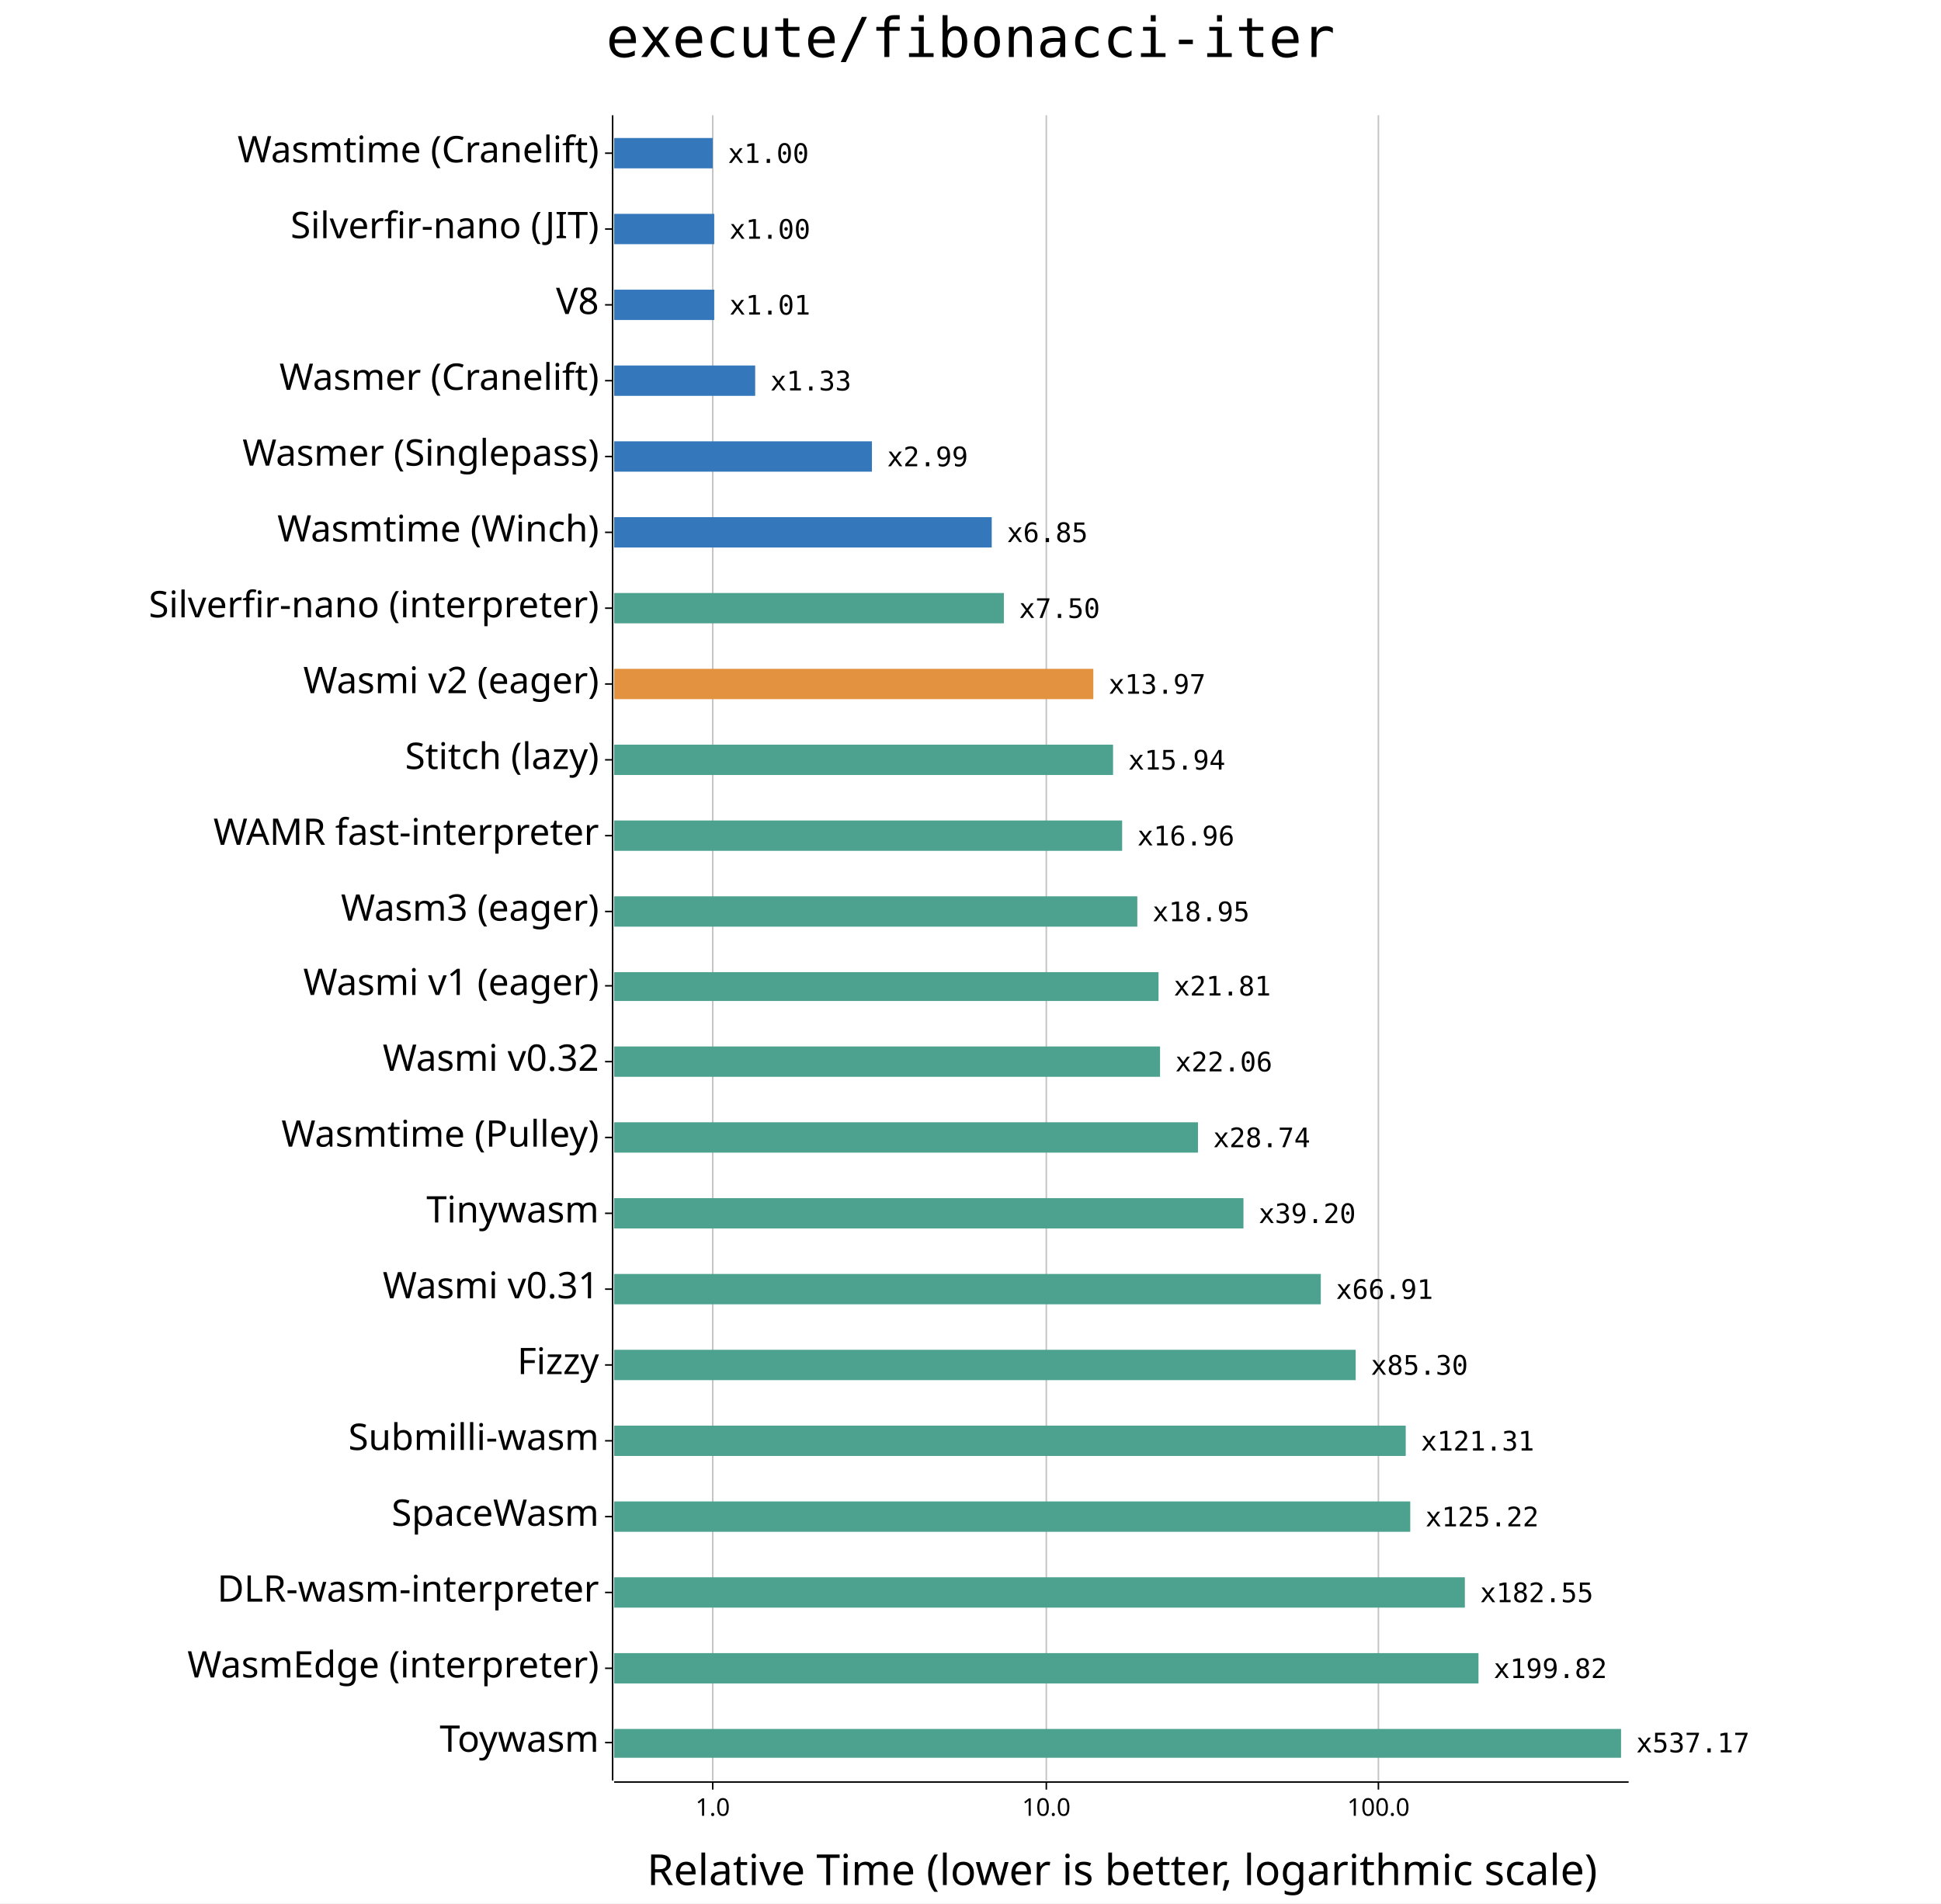
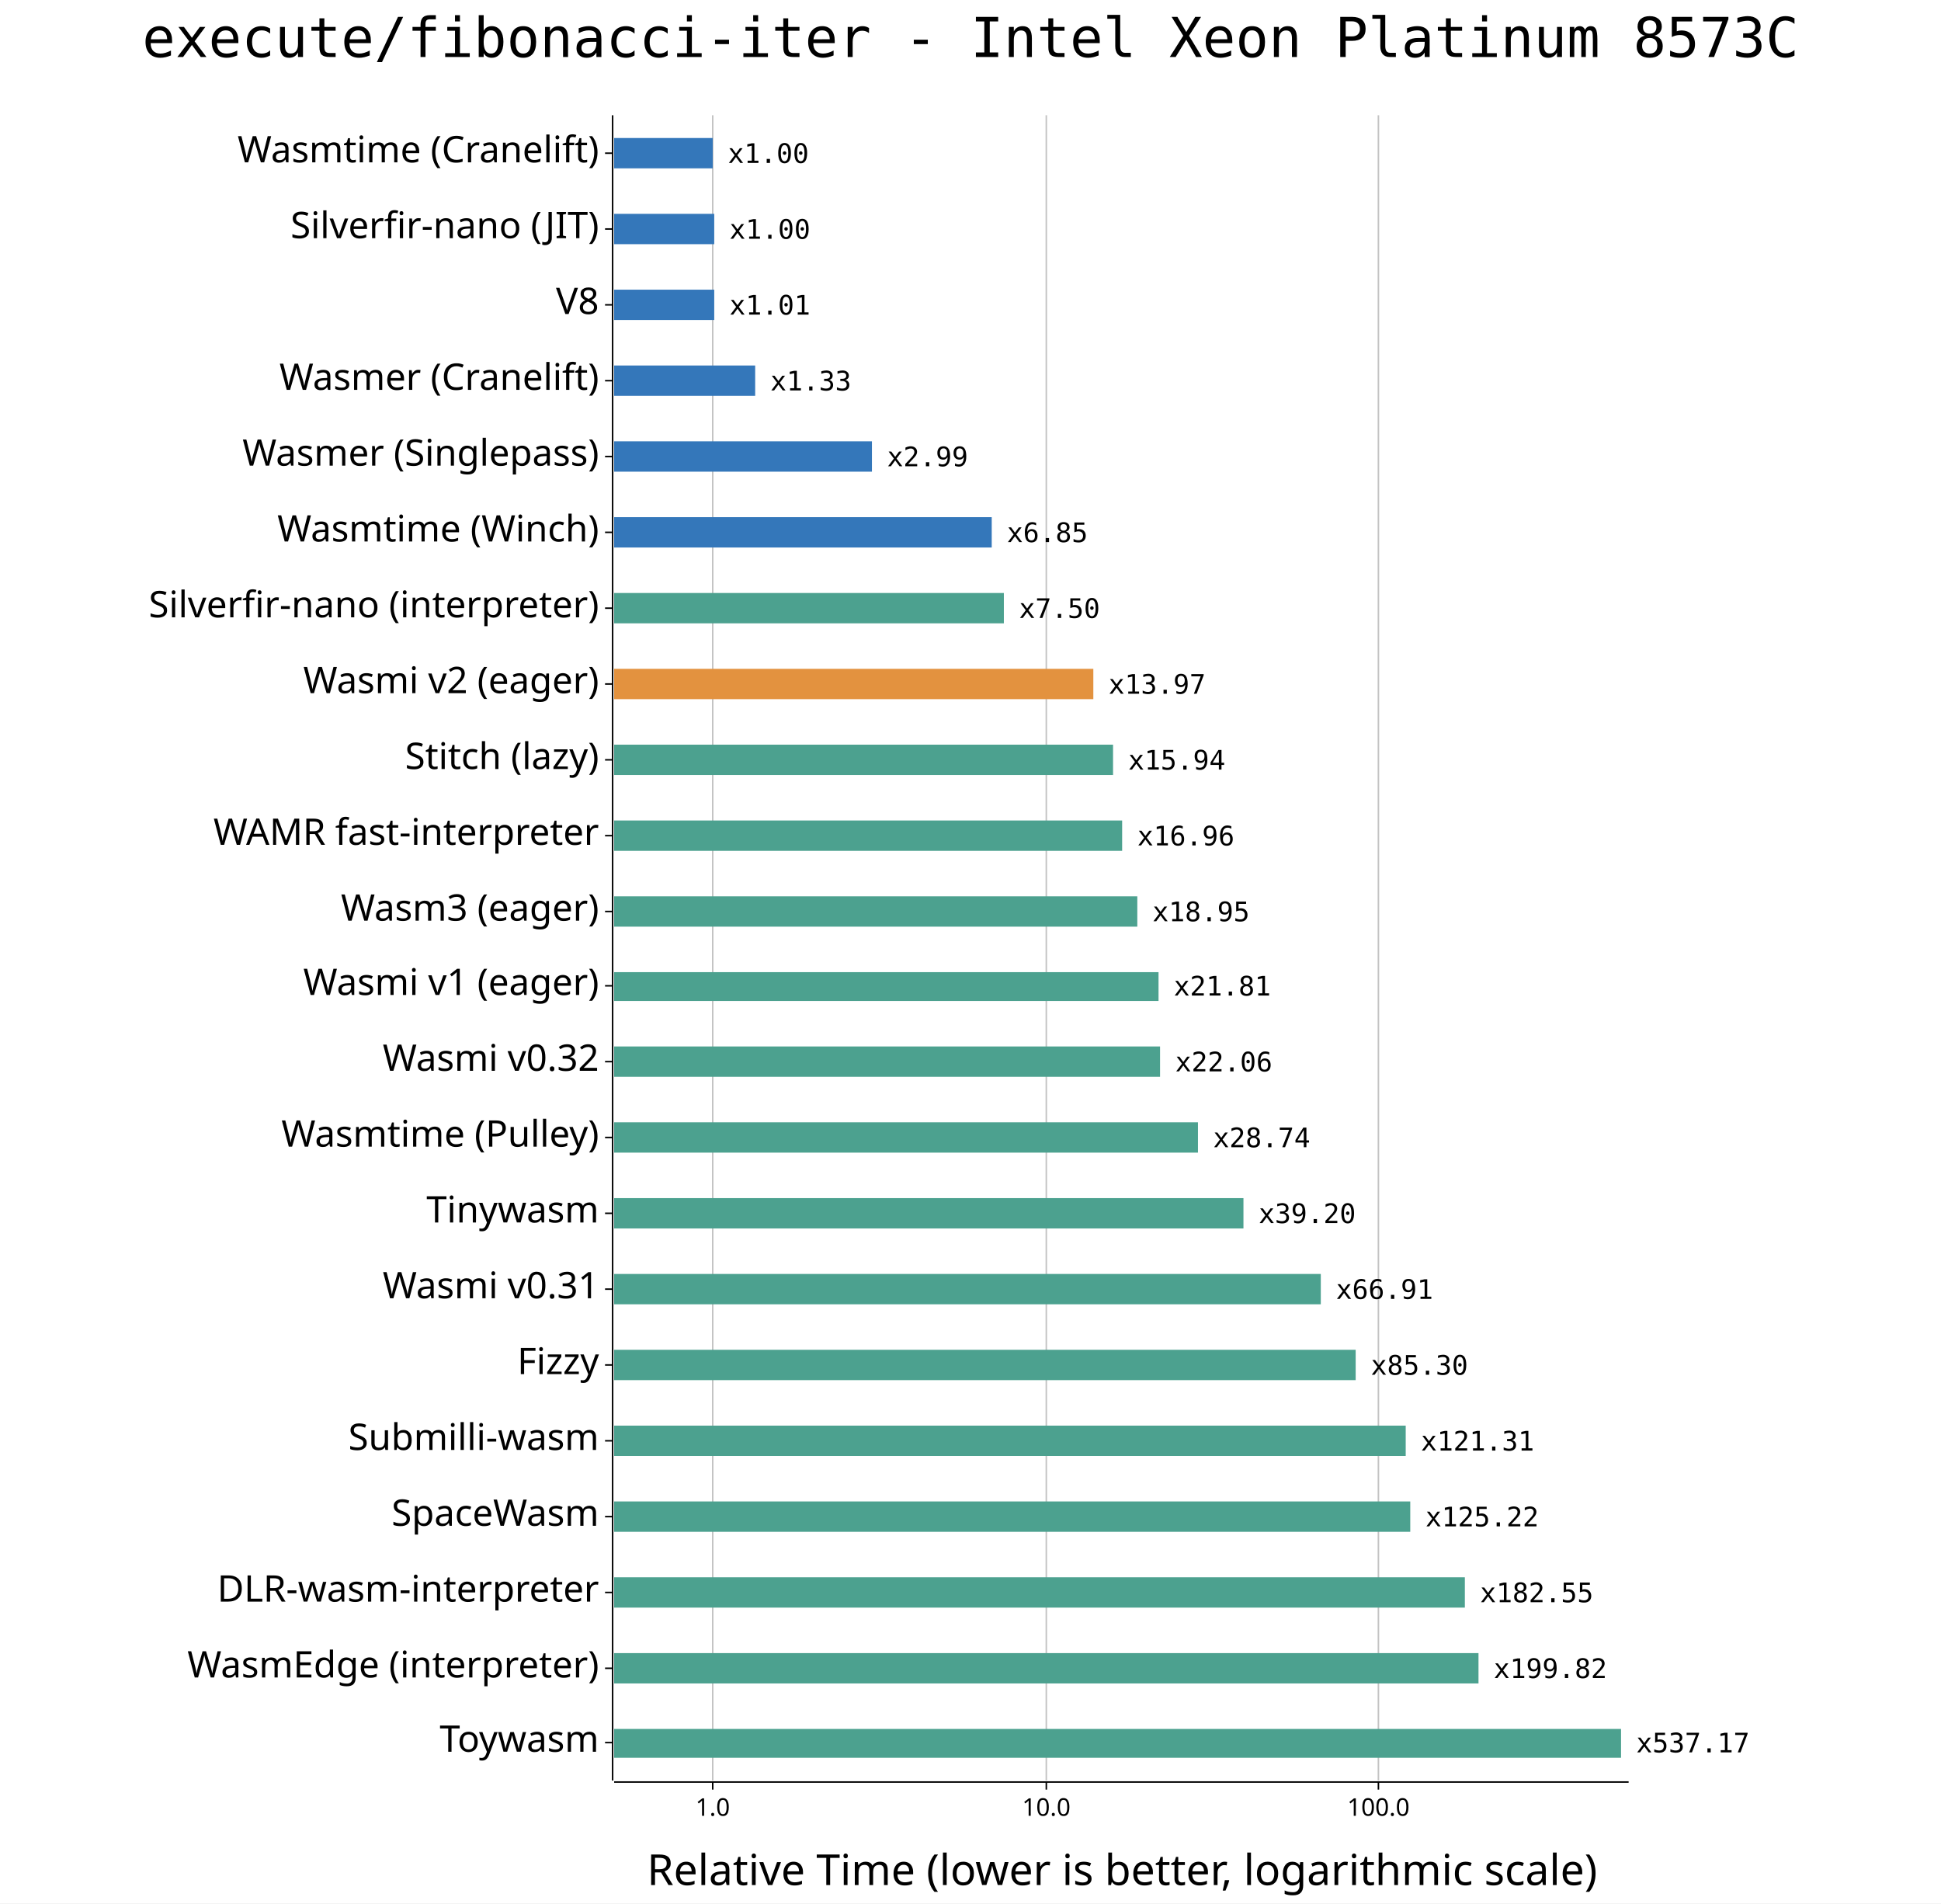
<svg xmlns="http://www.w3.org/2000/svg" width="1280" height="1255" viewBox="0 0 1280 1255">
  <rect x="0" y="0" width="1280" height="1255" opacity="1" fill="#FFFFFF" stroke="none" />
  <text x="640" y="10" dy="0.76em" text-anchor="middle" font-family="monospace" font-size="36.29" opacity="1" fill="#000000">
- execute/fibonacci-iter
+ execute/fibonacci-iter - Intel Xeon Platinum 8573C
</text>
  <line opacity="0.1" stroke="#000000" stroke-width="1" x1="470" y1="1174" x2="470" y2="76" />
  <line opacity="0.1" stroke="#000000" stroke-width="1" x1="690" y1="1174" x2="690" y2="76" />
  <line opacity="0.1" stroke="#000000" stroke-width="1" x1="909" y1="1174" x2="909" y2="76" />
  <text x="5" y="625" dy="0.76em" text-anchor="middle" font-family="sans-serif" font-size="28.226" opacity="1" fill="#000000" transform="rotate(270, 5, 625)">

</text>
  <text x="740" y="1250" dy="-0.5ex" text-anchor="middle" font-family="sans-serif" font-size="28.226" opacity="1" fill="#000000">
Relative Time (lower is better, logarithmic scale)
</text>
  <line opacity="0.15" stroke="#000000" stroke-width="1" x1="470" y1="1174" x2="470" y2="76" />
  <line opacity="0.15" stroke="#000000" stroke-width="1" x1="690" y1="1174" x2="690" y2="76" />
  <line opacity="0.15" stroke="#000000" stroke-width="1" x1="909" y1="1174" x2="909" y2="76" />
  <polyline fill="none" opacity="1" stroke="#000000" stroke-width="1" points="404,76 404,1174 " />
  <text x="395" y="1149" dy="0.5ex" text-anchor="end" font-family="sans-serif" font-size="24.194" opacity="1" fill="#000000">
Toywasm
</text>
  <polyline fill="none" opacity="1" stroke="#000000" stroke-width="1" points="399,1149 404,1149 " />
  <text x="395" y="1100" dy="0.5ex" text-anchor="end" font-family="sans-serif" font-size="24.194" opacity="1" fill="#000000">
WasmEdge (interpreter)
</text>
  <polyline fill="none" opacity="1" stroke="#000000" stroke-width="1" points="399,1100 404,1100 " />
  <text x="395" y="1050" dy="0.5ex" text-anchor="end" font-family="sans-serif" font-size="24.194" opacity="1" fill="#000000">
DLR-wasm-interpreter
</text>
  <polyline fill="none" opacity="1" stroke="#000000" stroke-width="1" points="399,1050 404,1050 " />
  <text x="395" y="1000" dy="0.5ex" text-anchor="end" font-family="sans-serif" font-size="24.194" opacity="1" fill="#000000">
SpaceWasm
</text>
  <polyline fill="none" opacity="1" stroke="#000000" stroke-width="1" points="399,1000 404,1000 " />
  <text x="395" y="950" dy="0.5ex" text-anchor="end" font-family="sans-serif" font-size="24.194" opacity="1" fill="#000000">
Submilli-wasm
</text>
  <polyline fill="none" opacity="1" stroke="#000000" stroke-width="1" points="399,950 404,950 " />
  <text x="395" y="900" dy="0.5ex" text-anchor="end" font-family="sans-serif" font-size="24.194" opacity="1" fill="#000000">
Fizzy
</text>
  <polyline fill="none" opacity="1" stroke="#000000" stroke-width="1" points="399,900 404,900 " />
  <text x="395" y="850" dy="0.5ex" text-anchor="end" font-family="sans-serif" font-size="24.194" opacity="1" fill="#000000">
Wasmi v0.31
</text>
  <polyline fill="none" opacity="1" stroke="#000000" stroke-width="1" points="399,850 404,850 " />
  <text x="395" y="800" dy="0.5ex" text-anchor="end" font-family="sans-serif" font-size="24.194" opacity="1" fill="#000000">
Tinywasm
</text>
  <polyline fill="none" opacity="1" stroke="#000000" stroke-width="1" points="399,800 404,800 " />
  <text x="395" y="750" dy="0.5ex" text-anchor="end" font-family="sans-serif" font-size="24.194" opacity="1" fill="#000000">
Wasmtime (Pulley)
</text>
  <polyline fill="none" opacity="1" stroke="#000000" stroke-width="1" points="399,750 404,750 " />
  <text x="395" y="700" dy="0.5ex" text-anchor="end" font-family="sans-serif" font-size="24.194" opacity="1" fill="#000000">
Wasmi v0.32
</text>
  <polyline fill="none" opacity="1" stroke="#000000" stroke-width="1" points="399,700 404,700 " />
  <text x="395" y="650" dy="0.5ex" text-anchor="end" font-family="sans-serif" font-size="24.194" opacity="1" fill="#000000">
Wasmi v1 (eager)
</text>
  <polyline fill="none" opacity="1" stroke="#000000" stroke-width="1" points="399,650 404,650 " />
  <text x="395" y="601" dy="0.5ex" text-anchor="end" font-family="sans-serif" font-size="24.194" opacity="1" fill="#000000">
Wasm3 (eager)
</text>
  <polyline fill="none" opacity="1" stroke="#000000" stroke-width="1" points="399,601 404,601 " />
  <text x="395" y="551" dy="0.5ex" text-anchor="end" font-family="sans-serif" font-size="24.194" opacity="1" fill="#000000">
WAMR fast-interpreter
</text>
  <polyline fill="none" opacity="1" stroke="#000000" stroke-width="1" points="399,551 404,551 " />
  <text x="395" y="501" dy="0.5ex" text-anchor="end" font-family="sans-serif" font-size="24.194" opacity="1" fill="#000000">
Stitch (lazy)
</text>
  <polyline fill="none" opacity="1" stroke="#000000" stroke-width="1" points="399,501 404,501 " />
  <text x="395" y="451" dy="0.5ex" text-anchor="end" font-family="sans-serif" font-size="24.194" opacity="1" fill="#000000">
Wasmi v2 (eager)
</text>
  <polyline fill="none" opacity="1" stroke="#000000" stroke-width="1" points="399,451 404,451 " />
  <text x="395" y="401" dy="0.5ex" text-anchor="end" font-family="sans-serif" font-size="24.194" opacity="1" fill="#000000">
Silverfir-nano (interpreter)
</text>
  <polyline fill="none" opacity="1" stroke="#000000" stroke-width="1" points="399,401 404,401 " />
  <text x="395" y="351" dy="0.5ex" text-anchor="end" font-family="sans-serif" font-size="24.194" opacity="1" fill="#000000">
Wasmtime (Winch)
</text>
  <polyline fill="none" opacity="1" stroke="#000000" stroke-width="1" points="399,351 404,351 " />
  <text x="395" y="301" dy="0.5ex" text-anchor="end" font-family="sans-serif" font-size="24.194" opacity="1" fill="#000000">
Wasmer (Singlepass)
</text>
  <polyline fill="none" opacity="1" stroke="#000000" stroke-width="1" points="399,301 404,301 " />
  <text x="395" y="251" dy="0.5ex" text-anchor="end" font-family="sans-serif" font-size="24.194" opacity="1" fill="#000000">
Wasmer (Cranelift)
</text>
  <polyline fill="none" opacity="1" stroke="#000000" stroke-width="1" points="399,251 404,251 " />
  <text x="395" y="201" dy="0.5ex" text-anchor="end" font-family="sans-serif" font-size="24.194" opacity="1" fill="#000000">
V8
</text>
  <polyline fill="none" opacity="1" stroke="#000000" stroke-width="1" points="399,201 404,201 " />
  <text x="395" y="151" dy="0.5ex" text-anchor="end" font-family="sans-serif" font-size="24.194" opacity="1" fill="#000000">
Silverfir-nano (JIT)
</text>
  <polyline fill="none" opacity="1" stroke="#000000" stroke-width="1" points="399,151 404,151 " />
  <text x="395" y="101" dy="0.5ex" text-anchor="end" font-family="sans-serif" font-size="24.194" opacity="1" fill="#000000">
Wasmtime (Cranelift)
</text>
  <polyline fill="none" opacity="1" stroke="#000000" stroke-width="1" points="399,101 404,101 " />
  <polyline fill="none" opacity="1" stroke="#000000" stroke-width="1" points="405,1175 1074,1175 " />
  <text x="470" y="1185" dy="0.76em" text-anchor="middle" font-family="sans-serif" font-size="16.129" opacity="1" fill="#000000">
1.0
</text>
  <polyline fill="none" opacity="1" stroke="#000000" stroke-width="1" points="470,1175 470,1180 " />
  <text x="690" y="1185" dy="0.76em" text-anchor="middle" font-family="sans-serif" font-size="16.129" opacity="1" fill="#000000">
10.0
</text>
  <polyline fill="none" opacity="1" stroke="#000000" stroke-width="1" points="690,1175 690,1180 " />
  <text x="909" y="1185" dy="0.76em" text-anchor="middle" font-family="sans-serif" font-size="16.129" opacity="1" fill="#000000">
100.0
</text>
  <polyline fill="none" opacity="1" stroke="#000000" stroke-width="1" points="909,1175 909,1180 " />
-   <rect x="405" y="591" width="345" height="20" opacity="1" fill="#4CA18F" stroke="none" />
+   <rect x="405" y="940" width="522" height="20" opacity="1" fill="#4CA18F" stroke="none" />
  <rect x="405" y="441" width="316" height="20" opacity="1" fill="#E3923F" stroke="none" />
-   <rect x="405" y="690" width="360" height="20" opacity="1" fill="#4CA18F" stroke="none" />
-   <rect x="405" y="191" width="66" height="20" opacity="1" fill="#3477BA" stroke="none" />
-   <rect x="405" y="91" width="65" height="20" opacity="1" fill="#3477BA" stroke="none" />
-   <rect x="405" y="1140" width="664" height="19" opacity="1" fill="#4CA18F" stroke="none" />
-   <rect x="405" y="541" width="335" height="20" opacity="1" fill="#4CA18F" stroke="none" />
+   <rect x="405" y="840" width="466" height="20" opacity="1" fill="#4CA18F" stroke="none" />
+   <rect x="405" y="990" width="525" height="20" opacity="1" fill="#4CA18F" stroke="none" />
  <rect x="405" y="641" width="359" height="19" opacity="1" fill="#4CA18F" stroke="none" />
-   <rect x="405" y="990" width="525" height="20" opacity="1" fill="#4CA18F" stroke="none" />
-   <rect x="405" y="940" width="522" height="20" opacity="1" fill="#4CA18F" stroke="none" />
-   <rect x="405" y="491" width="329" height="20" opacity="1" fill="#4CA18F" stroke="none" />
-   <rect x="405" y="241" width="93" height="20" opacity="1" fill="#3477BA" stroke="none" />
-   <rect x="405" y="1040" width="561" height="20" opacity="1" fill="#4CA18F" stroke="none" />
-   <rect x="405" y="890" width="489" height="20" opacity="1" fill="#4CA18F" stroke="none" />
-   <rect x="405" y="141" width="66" height="20" opacity="1" fill="#3477BA" stroke="none" />
-   <rect x="405" y="740" width="385" height="20" opacity="1" fill="#4CA18F" stroke="none" />
  <rect x="405" y="391" width="257" height="20" opacity="1" fill="#4CA18F" stroke="none" />
  <rect x="405" y="341" width="249" height="20" opacity="1" fill="#3477BA" stroke="none" />
  <rect x="405" y="291" width="170" height="20" opacity="1" fill="#3477BA" stroke="none" />
+   <rect x="405" y="690" width="360" height="20" opacity="1" fill="#4CA18F" stroke="none" />
  <rect x="405" y="1090" width="570" height="20" opacity="1" fill="#4CA18F" stroke="none" />
-   <rect x="405" y="840" width="466" height="20" opacity="1" fill="#4CA18F" stroke="none" />
+   <rect x="405" y="91" width="65" height="20" opacity="1" fill="#3477BA" stroke="none" />
+   <rect x="405" y="1140" width="664" height="19" opacity="1" fill="#4CA18F" stroke="none" />
+   <rect x="405" y="890" width="489" height="20" opacity="1" fill="#4CA18F" stroke="none" />
+   <rect x="405" y="591" width="345" height="20" opacity="1" fill="#4CA18F" stroke="none" />
+   <rect x="405" y="141" width="66" height="20" opacity="1" fill="#3477BA" stroke="none" />
+   <rect x="405" y="241" width="93" height="20" opacity="1" fill="#3477BA" stroke="none" />
+   <rect x="405" y="541" width="335" height="20" opacity="1" fill="#4CA18F" stroke="none" />
+   <rect x="405" y="740" width="385" height="20" opacity="1" fill="#4CA18F" stroke="none" />
  <rect x="405" y="790" width="415" height="20" opacity="1" fill="#4CA18F" stroke="none" />
+   <rect x="405" y="191" width="66" height="20" opacity="1" fill="#3477BA" stroke="none" />
+   <rect x="405" y="1040" width="561" height="20" opacity="1" fill="#4CA18F" stroke="none" />
+   <rect x="405" y="491" width="329" height="20" opacity="1" fill="#4CA18F" stroke="none" />
  <text x="1079" y="1151" dy="0.5ex" text-anchor="start" font-family="monospace" font-size="17.742" opacity="1" fill="#000000">
x537.17
</text>
  <text x="985" y="1102" dy="0.5ex" text-anchor="start" font-family="monospace" font-size="17.742" opacity="1" fill="#000000">
x199.82
</text>
  <text x="976" y="1052" dy="0.5ex" text-anchor="start" font-family="monospace" font-size="17.742" opacity="1" fill="#000000">
x182.55
</text>
  <text x="940" y="1002" dy="0.5ex" text-anchor="start" font-family="monospace" font-size="17.742" opacity="1" fill="#000000">
x125.22
</text>
  <text x="937" y="952" dy="0.5ex" text-anchor="start" font-family="monospace" font-size="17.742" opacity="1" fill="#000000">
x121.31
</text>
  <text x="904" y="902" dy="0.5ex" text-anchor="start" font-family="monospace" font-size="17.742" opacity="1" fill="#000000">
x85.30
</text>
  <text x="881" y="852" dy="0.5ex" text-anchor="start" font-family="monospace" font-size="17.742" opacity="1" fill="#000000">
x66.91
</text>
  <text x="830" y="802" dy="0.5ex" text-anchor="start" font-family="monospace" font-size="17.742" opacity="1" fill="#000000">
x39.20
</text>
  <text x="800" y="752" dy="0.5ex" text-anchor="start" font-family="monospace" font-size="17.742" opacity="1" fill="#000000">
x28.74
</text>
  <text x="775" y="702" dy="0.5ex" text-anchor="start" font-family="monospace" font-size="17.742" opacity="1" fill="#000000">
x22.06
</text>
  <text x="774" y="652" dy="0.5ex" text-anchor="start" font-family="monospace" font-size="17.742" opacity="1" fill="#000000">
x21.81
</text>
  <text x="760" y="603" dy="0.5ex" text-anchor="start" font-family="monospace" font-size="17.742" opacity="1" fill="#000000">
x18.95
</text>
  <text x="750" y="553" dy="0.5ex" text-anchor="start" font-family="monospace" font-size="17.742" opacity="1" fill="#000000">
x16.96
</text>
  <text x="744" y="503" dy="0.5ex" text-anchor="start" font-family="monospace" font-size="17.742" opacity="1" fill="#000000">
x15.94
</text>
  <text x="731" y="453" dy="0.5ex" text-anchor="start" font-family="monospace" font-size="17.742" opacity="1" fill="#000000">
x13.97
</text>
  <text x="672" y="403" dy="0.5ex" text-anchor="start" font-family="monospace" font-size="17.742" opacity="1" fill="#000000">
x7.50
</text>
  <text x="664" y="353" dy="0.5ex" text-anchor="start" font-family="monospace" font-size="17.742" opacity="1" fill="#000000">
x6.85
</text>
  <text x="585" y="303" dy="0.5ex" text-anchor="start" font-family="monospace" font-size="17.742" opacity="1" fill="#000000">
x2.99
</text>
  <text x="508" y="253" dy="0.5ex" text-anchor="start" font-family="monospace" font-size="17.742" opacity="1" fill="#000000">
x1.33
</text>
  <text x="481" y="203" dy="0.5ex" text-anchor="start" font-family="monospace" font-size="17.742" opacity="1" fill="#000000">
x1.01
</text>
  <text x="481" y="153" dy="0.5ex" text-anchor="start" font-family="monospace" font-size="17.742" opacity="1" fill="#000000">
x1.00
</text>
  <text x="480" y="103" dy="0.5ex" text-anchor="start" font-family="monospace" font-size="17.742" opacity="1" fill="#000000">
x1.00
</text>
</svg>
